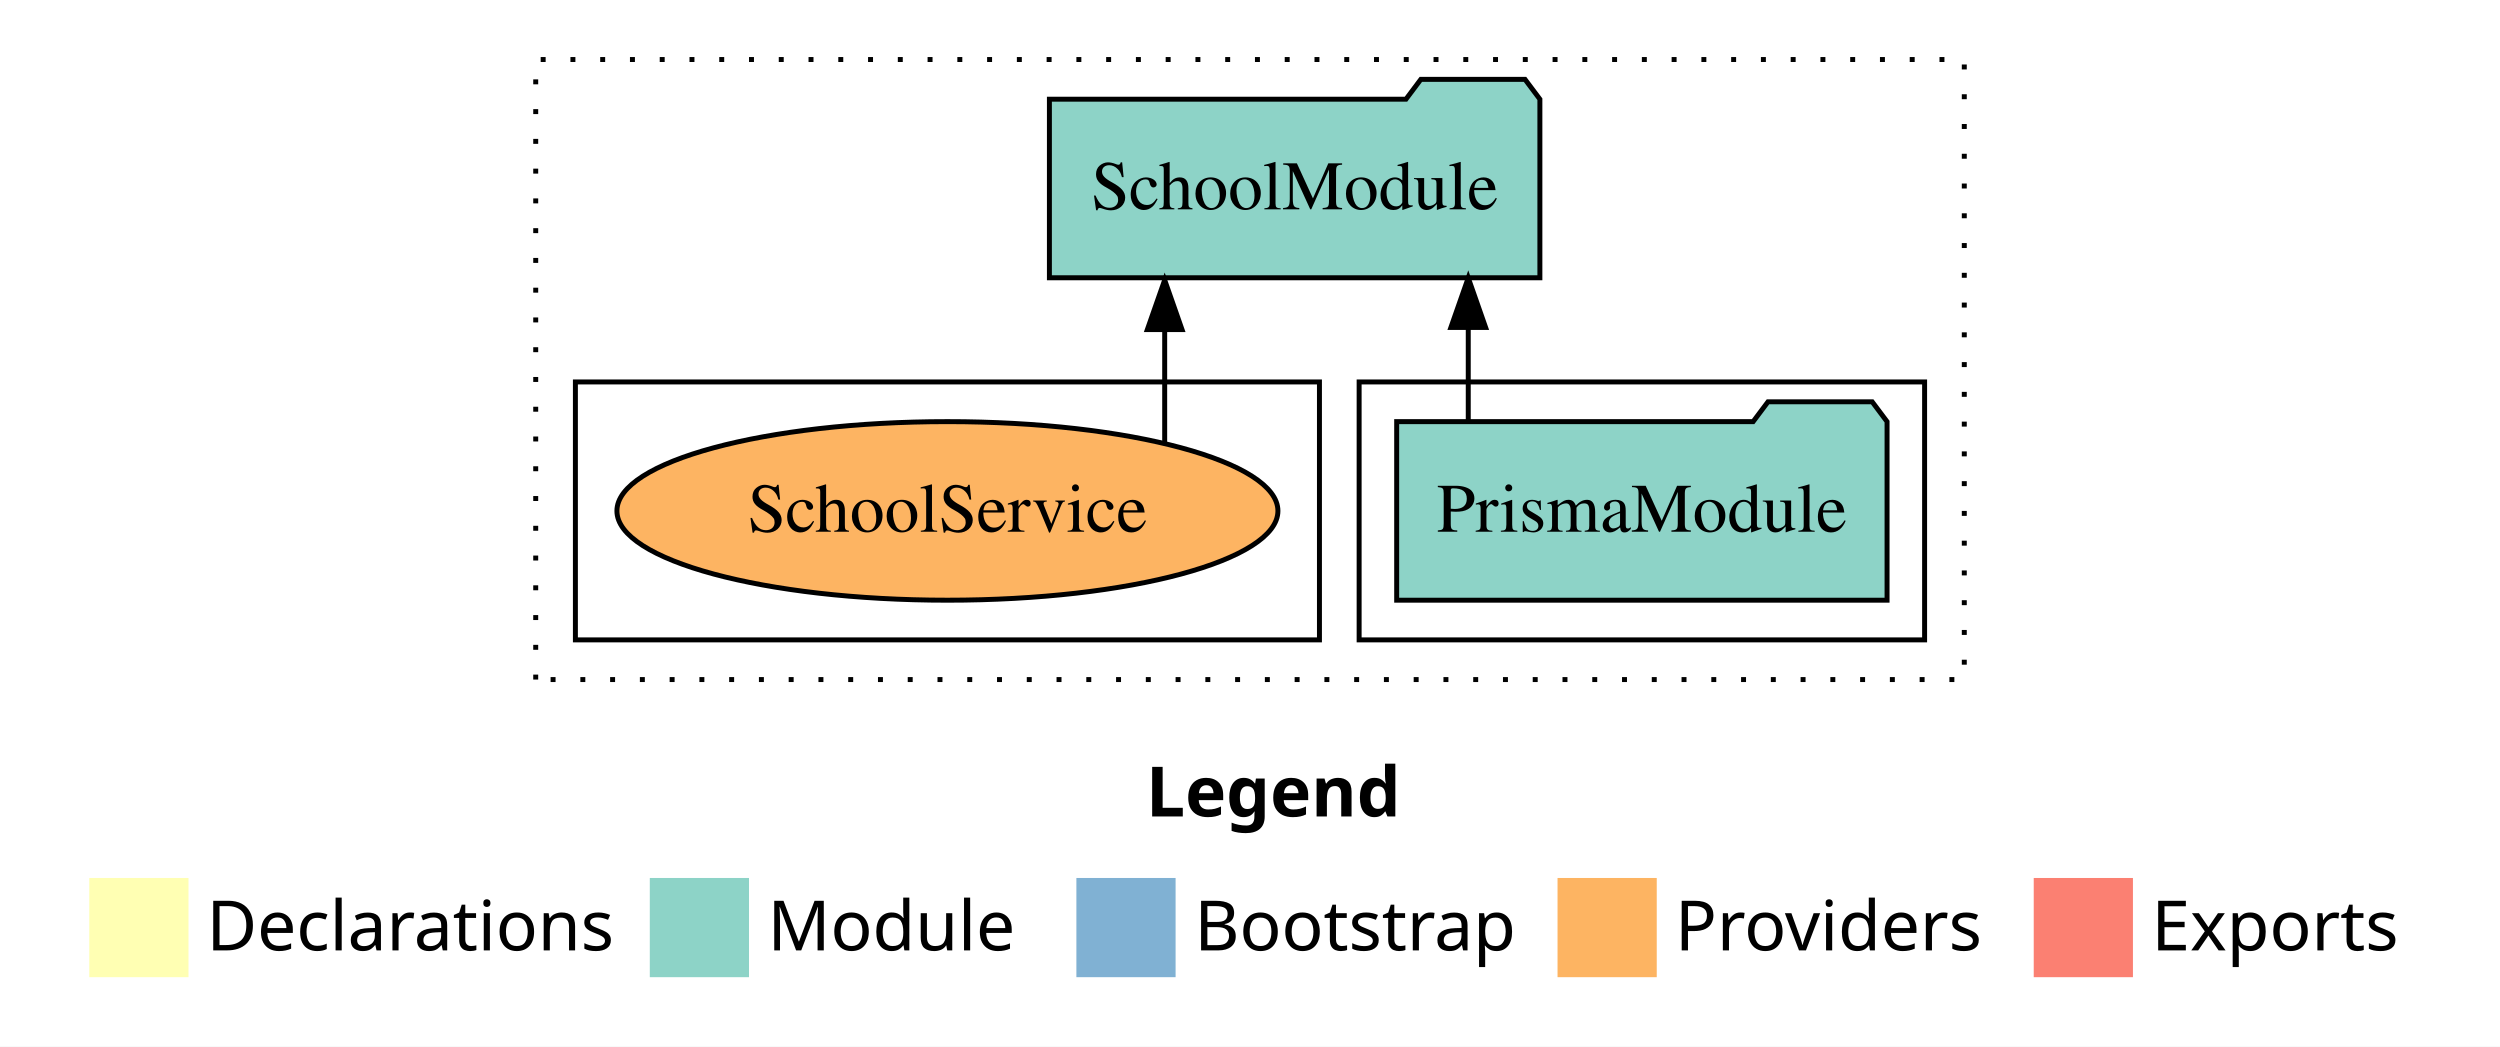
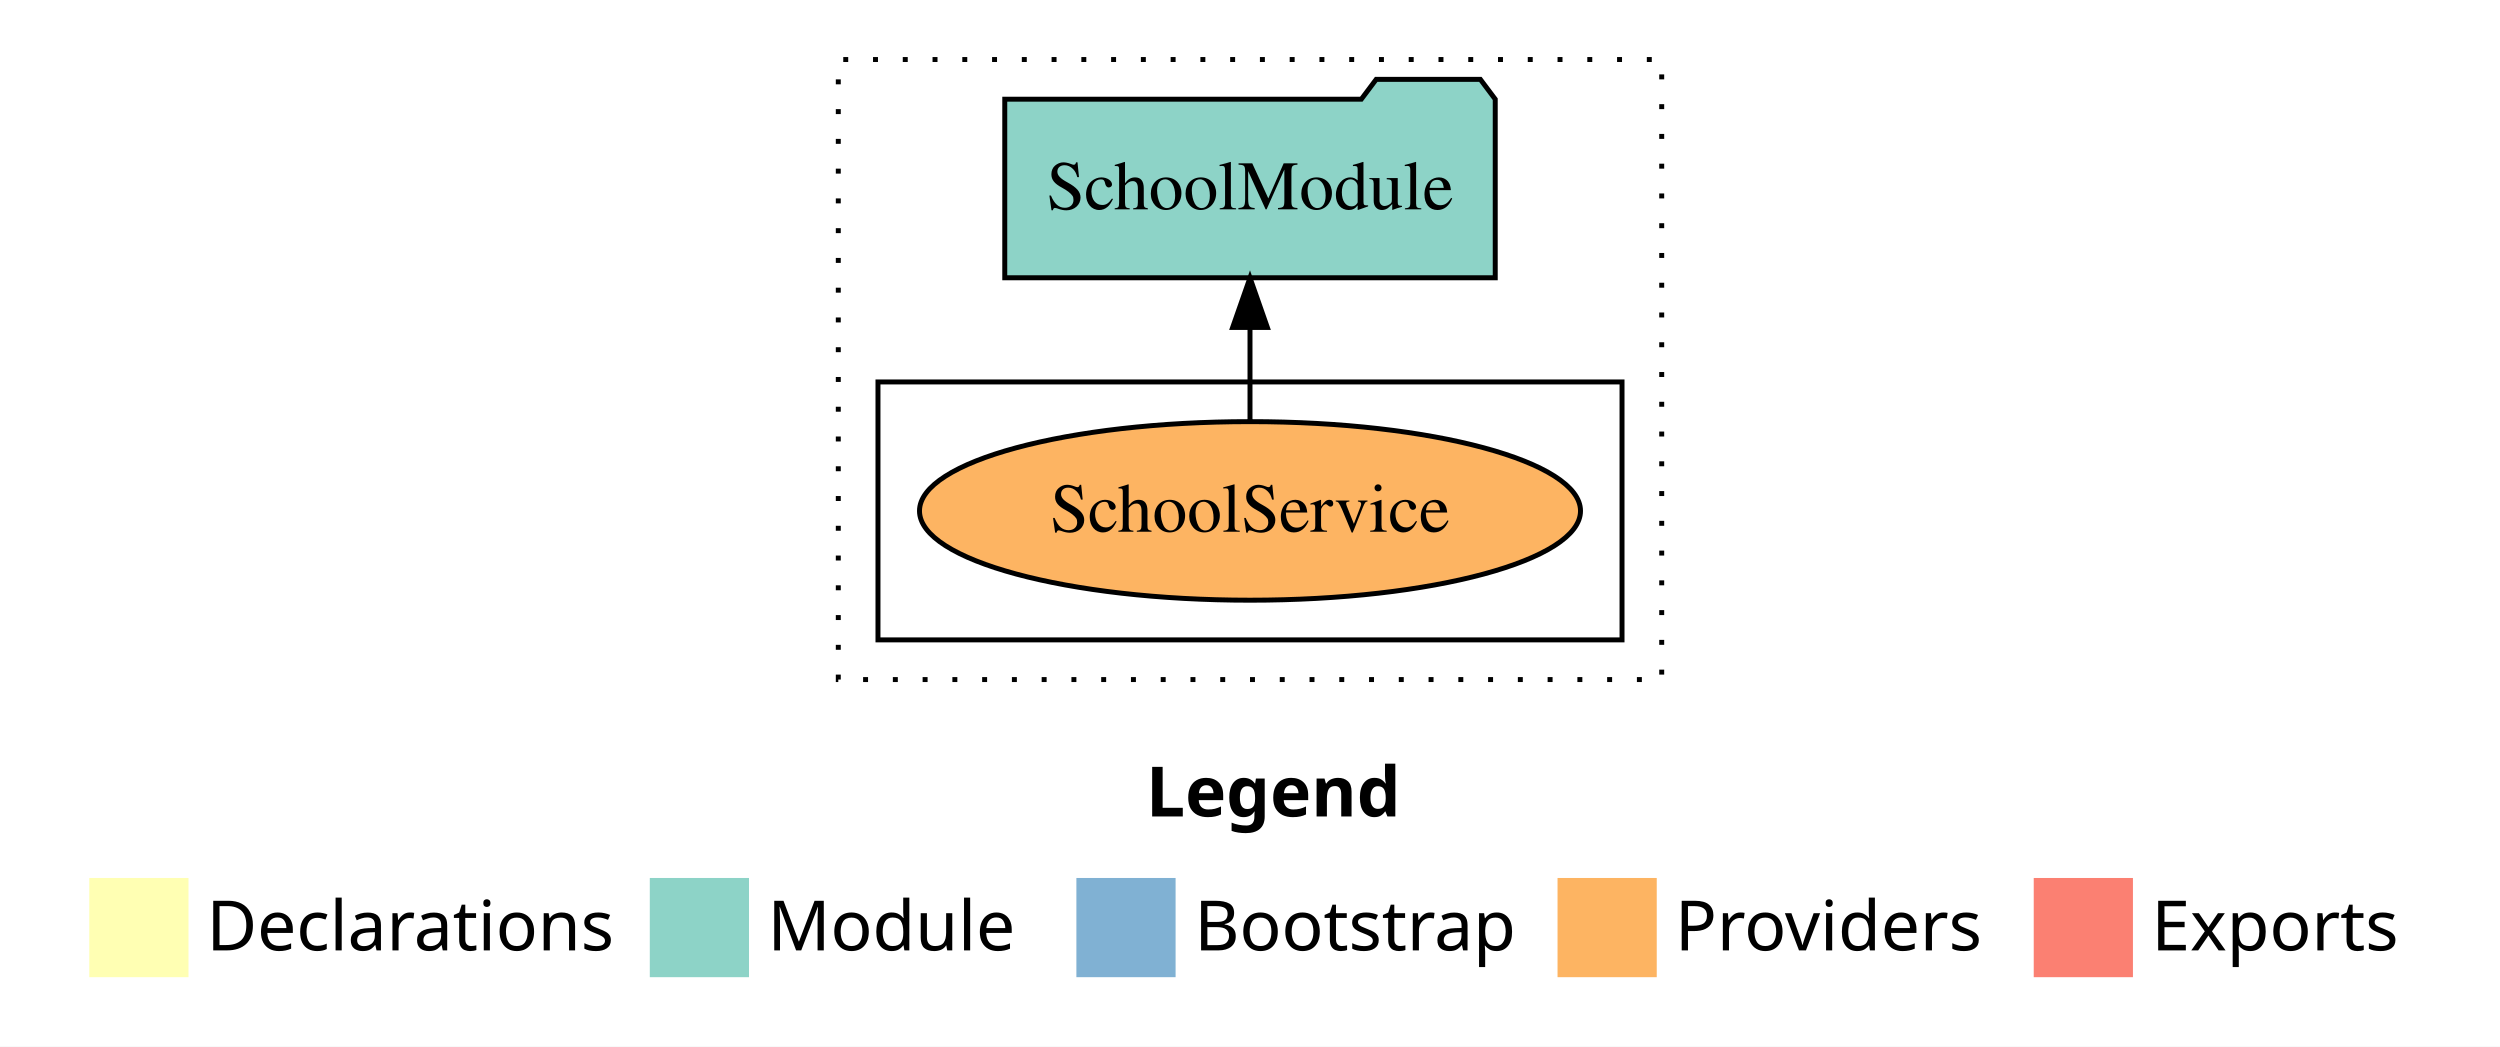
<svg xmlns="http://www.w3.org/2000/svg" width="504pt" height="211pt" viewBox="0.00 0.00 504.00 211.00">
  <g id="graph0" class="graph" transform="scale(1 1) rotate(0) translate(4 207)">
    <polygon fill="white" stroke="transparent" points="-4,4 -4,-207 500,-207 500,4 -4,4" />
    <text text-anchor="start" x="227.01" y="-42.4" font-family="Times-12" font-weight="bold" font-size="14.00">Legend</text>
    <polygon fill="#ffffb3" stroke="transparent" points="14,-10 14,-30 34,-30 34,-10 14,-10" />
    <text text-anchor="start" x="37.63" y="-15.4" font-family="Times-12" font-size="14.00">  Declarations</text>
    <polygon fill="#8dd3c7" stroke="transparent" points="127,-10 127,-30 147,-30 147,-10 127,-10" />
    <text text-anchor="start" x="150.73" y="-15.4" font-family="Times-12" font-size="14.00">  Module</text>
    <polygon fill="#80b1d3" stroke="transparent" points="213,-10 213,-30 233,-30 233,-10 213,-10" />
    <text text-anchor="start" x="236.78" y="-15.4" font-family="Times-12" font-size="14.00">  Bootstrap</text>
    <polygon fill="#fdb462" stroke="transparent" points="310,-10 310,-30 330,-30 330,-10 310,-10" />
    <text text-anchor="start" x="333.67" y="-15.4" font-family="Times-12" font-size="14.00">  Providers</text>
    <polygon fill="#fb8072" stroke="transparent" points="406,-10 406,-30 426,-30 426,-10 406,-10" />
    <text text-anchor="start" x="429.73" y="-15.4" font-family="Times-12" font-size="14.00">  Exports</text>
    <g id="clust1" class="cluster">
-       <polygon fill="none" stroke="black" stroke-dasharray="1,5" points="104,-70 104,-195 392,-195 392,-70 104,-70" />
-     </g>
-     <g id="clust3" class="cluster">
-       <polygon fill="none" stroke="black" points="270,-78 270,-130 384,-130 384,-78 270,-78" />
+       <polygon fill="none" stroke="black" stroke-dasharray="1,5" points="165,-70 165,-195 331,-195 331,-70 165,-70" />
    </g>
    <g id="clust6" class="cluster">
-       <polygon fill="none" stroke="black" points="112,-78 112,-130 262,-130 262,-78 112,-78" />
+       <polygon fill="none" stroke="black" points="173,-78 173,-130 323,-130 323,-78 173,-78" />
    </g>
    <g id="node1" class="node">
-       <polygon fill="#8dd3c7" stroke="black" points="376.43,-122 373.43,-126 352.43,-126 349.43,-122 277.57,-122 277.57,-86 376.43,-86 376.43,-122" />
-       <text text-anchor="middle" x="327" y="-99.8" font-family="Times,serif" font-size="14.00">PrismaModule</text>
+       <ellipse fill="#fdb462" stroke="black" cx="248" cy="-104" rx="66.63" ry="18" />
+       <text text-anchor="middle" x="248" y="-99.8" font-family="Times,serif" font-size="14.00">SchoolService</text>
    </g>
    <g id="node2" class="node">
-       <polygon fill="#8dd3c7" stroke="black" points="306.44,-187 303.44,-191 282.44,-191 279.44,-187 207.56,-187 207.56,-151 306.44,-151 306.44,-187" />
-       <text text-anchor="middle" x="257" y="-164.8" font-family="Times,serif" font-size="14.00">SchoolModule</text>
+       <polygon fill="#8dd3c7" stroke="black" points="297.44,-187 294.44,-191 273.44,-191 270.44,-187 198.56,-187 198.56,-151 297.44,-151 297.44,-187" />
+       <text text-anchor="middle" x="248" y="-164.8" font-family="Times,serif" font-size="14.00">SchoolModule</text>
    </g>
    <g id="edge1" class="edge">
-       <path fill="none" stroke="black" d="M292,-122.11C292,-122.11 292,-140.99 292,-140.99" />
-       <polygon fill="black" stroke="black" points="288.5,-140.99 292,-150.99 295.5,-140.99 288.5,-140.99" />
-     </g>
-     <g id="node3" class="node">
-       <ellipse fill="#fdb462" stroke="black" cx="187" cy="-104" rx="66.63" ry="18" />
-       <text text-anchor="middle" x="187" y="-99.8" font-family="Times,serif" font-size="14.00">SchoolService</text>
-     </g>
-     <g id="edge2" class="edge">
-       <path fill="none" stroke="black" d="M230.8,-117.78C230.8,-117.78 230.8,-140.55 230.8,-140.55" />
-       <polygon fill="black" stroke="black" points="227.3,-140.55 230.8,-150.55 234.3,-140.55 227.3,-140.55" />
+       <path fill="none" stroke="black" d="M248,-122.11C248,-122.11 248,-140.99 248,-140.99" />
+       <polygon fill="black" stroke="black" points="244.5,-140.99 248,-150.99 251.5,-140.99 244.5,-140.99" />
    </g>
  </g>
</svg>
